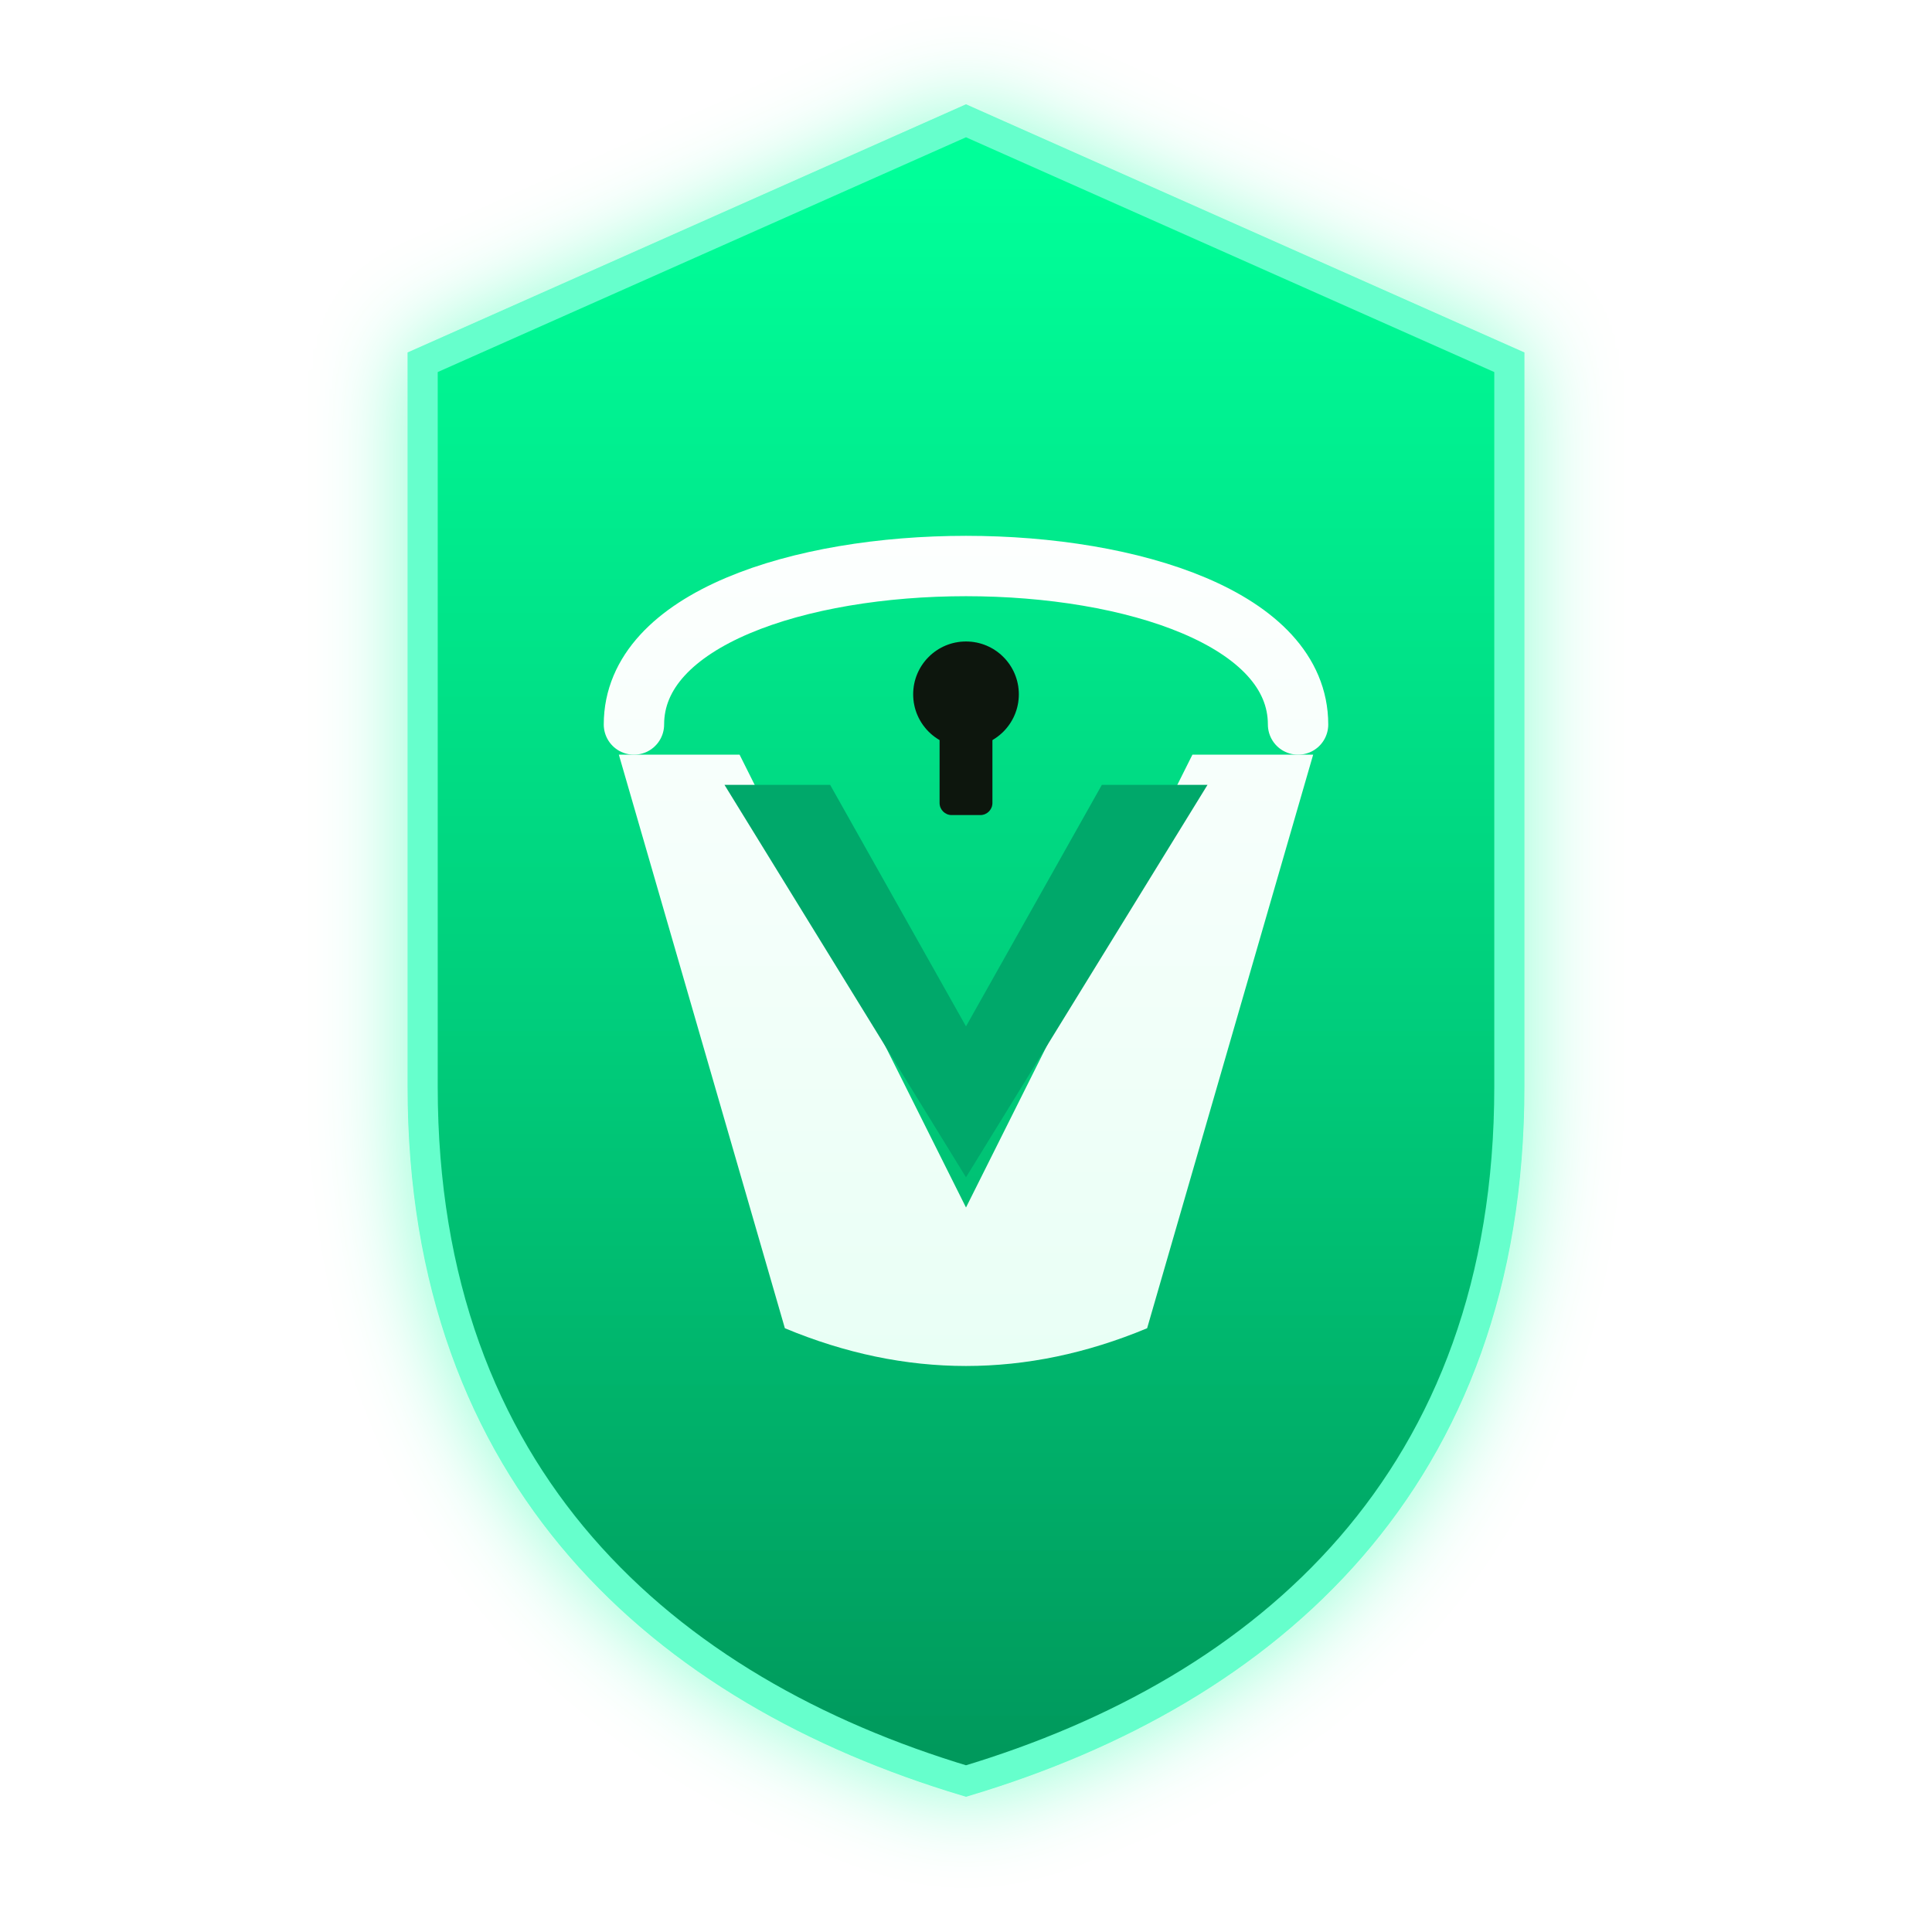
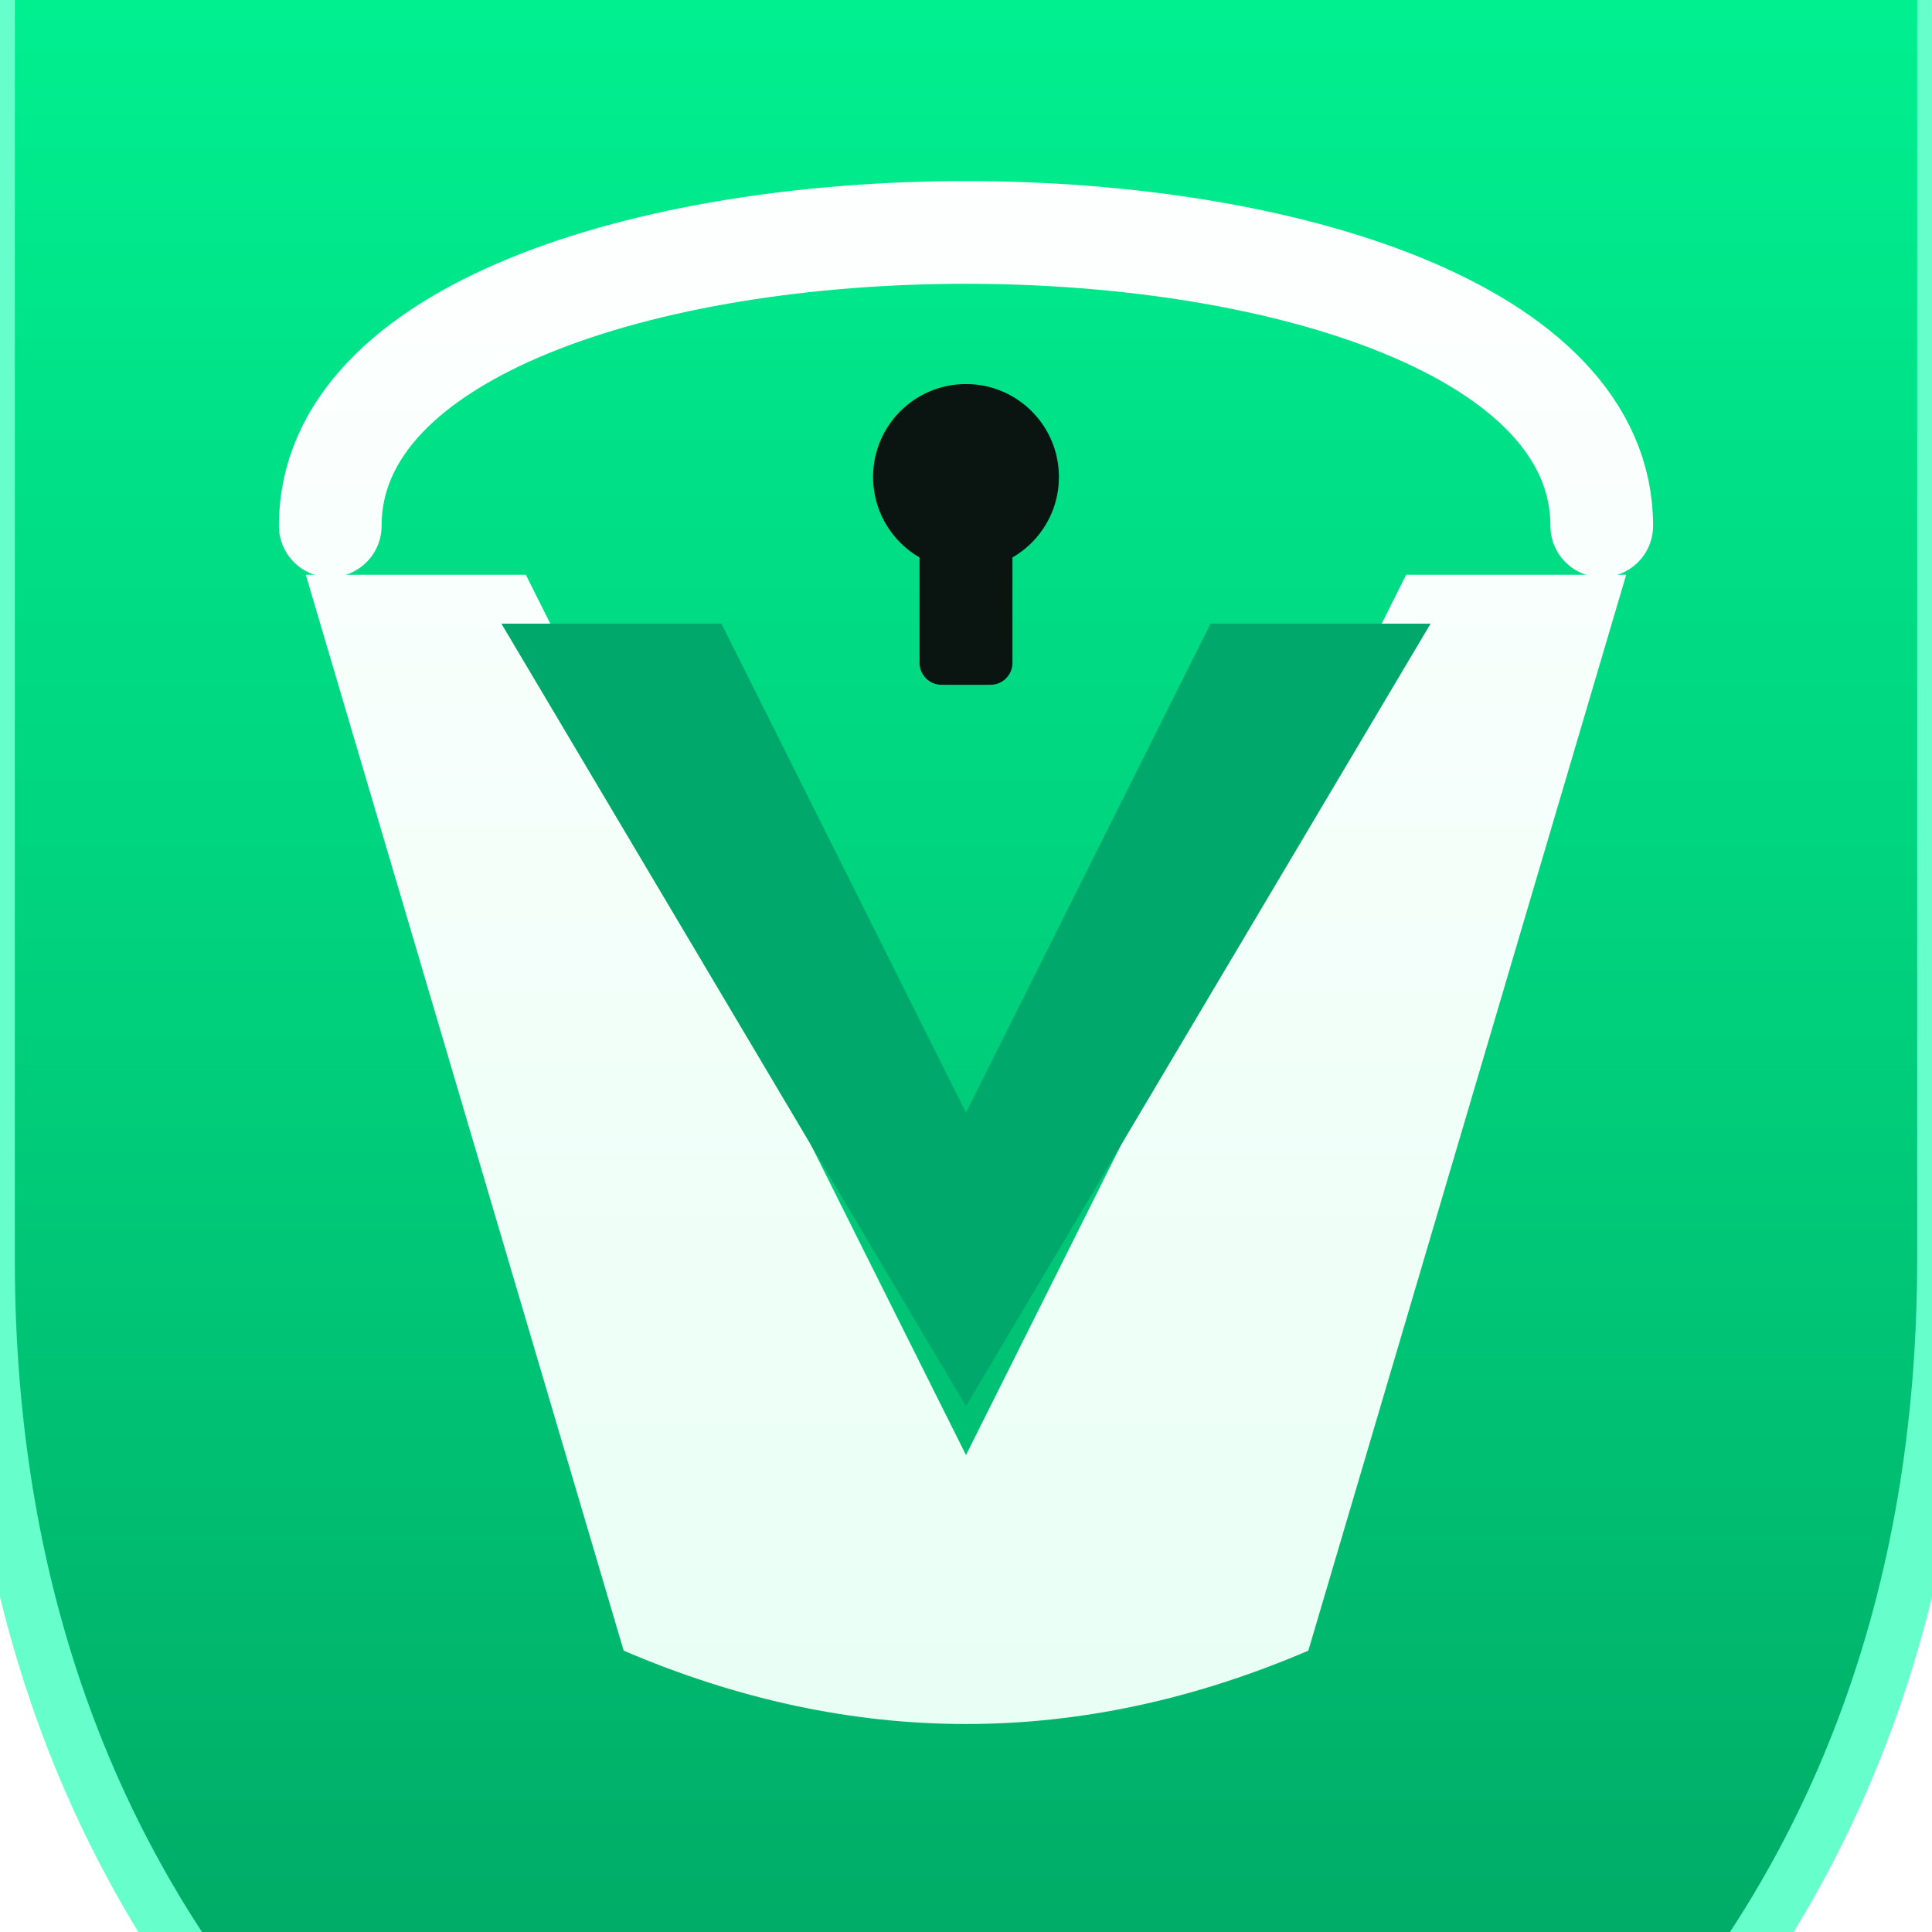
<svg xmlns="http://www.w3.org/2000/svg" viewBox="0 0 128 128" role="img" aria-label="VoidAd">
  <defs>
-     <linearGradient id="shieldFill" x1="64" y1="12" x2="64" y2="116" gradientUnits="userSpaceOnUse">
+     <linearGradient id="shieldFill" x1="64" y1="4" x2="64" y2="124" gradientUnits="userSpaceOnUse">
      <stop stop-color="#00ff99" />
      <stop offset="0.55" stop-color="#00cc7a" />
      <stop offset="1" stop-color="#00995c" />
    </linearGradient>
-     <linearGradient id="lockFill" x1="64" y1="30" x2="64" y2="98" gradientUnits="userSpaceOnUse">
+     <linearGradient id="lockFill" x1="64" y1="28" x2="64" y2="102" gradientUnits="userSpaceOnUse">
      <stop stop-color="#ffffff" />
      <stop offset="1" stop-color="#e6fff4" />
    </linearGradient>
-     <filter id="glow" x="-20%" y="-20%" width="140%" height="140%">
-       <feDropShadow dx="0" dy="0" stdDeviation="3" flood-color="#00ff99" flood-opacity="0.45" />
-     </filter>
  </defs>
-   <g filter="url(#glow)">
-     <path d="M64 8 L100 24 V72 C100 98 84 112 64 118 C44 112 28 98 28 72 V24 L64 8 Z" fill="url(#shieldFill)" stroke="#66ffcc" stroke-width="2" />
-     <path d="M42 48 C42 34 86 34 86 48" stroke="url(#lockFill)" stroke-width="4" fill="none" stroke-linecap="round" />
-     <path d="M41 50 L52 88 Q64 93 76 88 L87 50 L79 50 L64 80 L49 50 Z" fill="url(#lockFill)" />
-     <path d="M48 52 L64 78 L80 52 L73 52 L64 68 L55 52 Z" fill="#00a86b" />
-     <circle cx="64" cy="46" r="3.5" fill="#0a1410" />
-     <rect x="62.25" y="47" width="3.5" height="7" rx="0.8" fill="#0a1410" />
+   <g transform="translate(64 64) scale(1.62) translate(-64 -64)">
+     <path d="M64 4 L104 22 V76 C104 104 86 120 64 126 C42 120 24 104 24 76 V22 L64 4 Z" fill="url(#shieldFill)" stroke="#66ffcc" stroke-width="2.2" />
+     <path d="M38 46 C38 30 90 30 90 46" stroke="url(#lockFill)" stroke-width="4.2" fill="none" stroke-linecap="round" />
+     <path d="M37 48 L50 92 Q64 98 78 92 L91 48 L82 48 L64 84 L46 48 Z" fill="url(#lockFill)" />
+     <path d="M45 50 L64 82 L83 50 L74 50 L64 70 L54 50 Z" fill="#00a86b" />
+     <circle cx="64" cy="44" r="3.8" fill="#0a1410" />
+     <rect x="62.1" y="45" width="3.8" height="7.5" rx="0.9" fill="#0a1410" />
  </g>
</svg>
